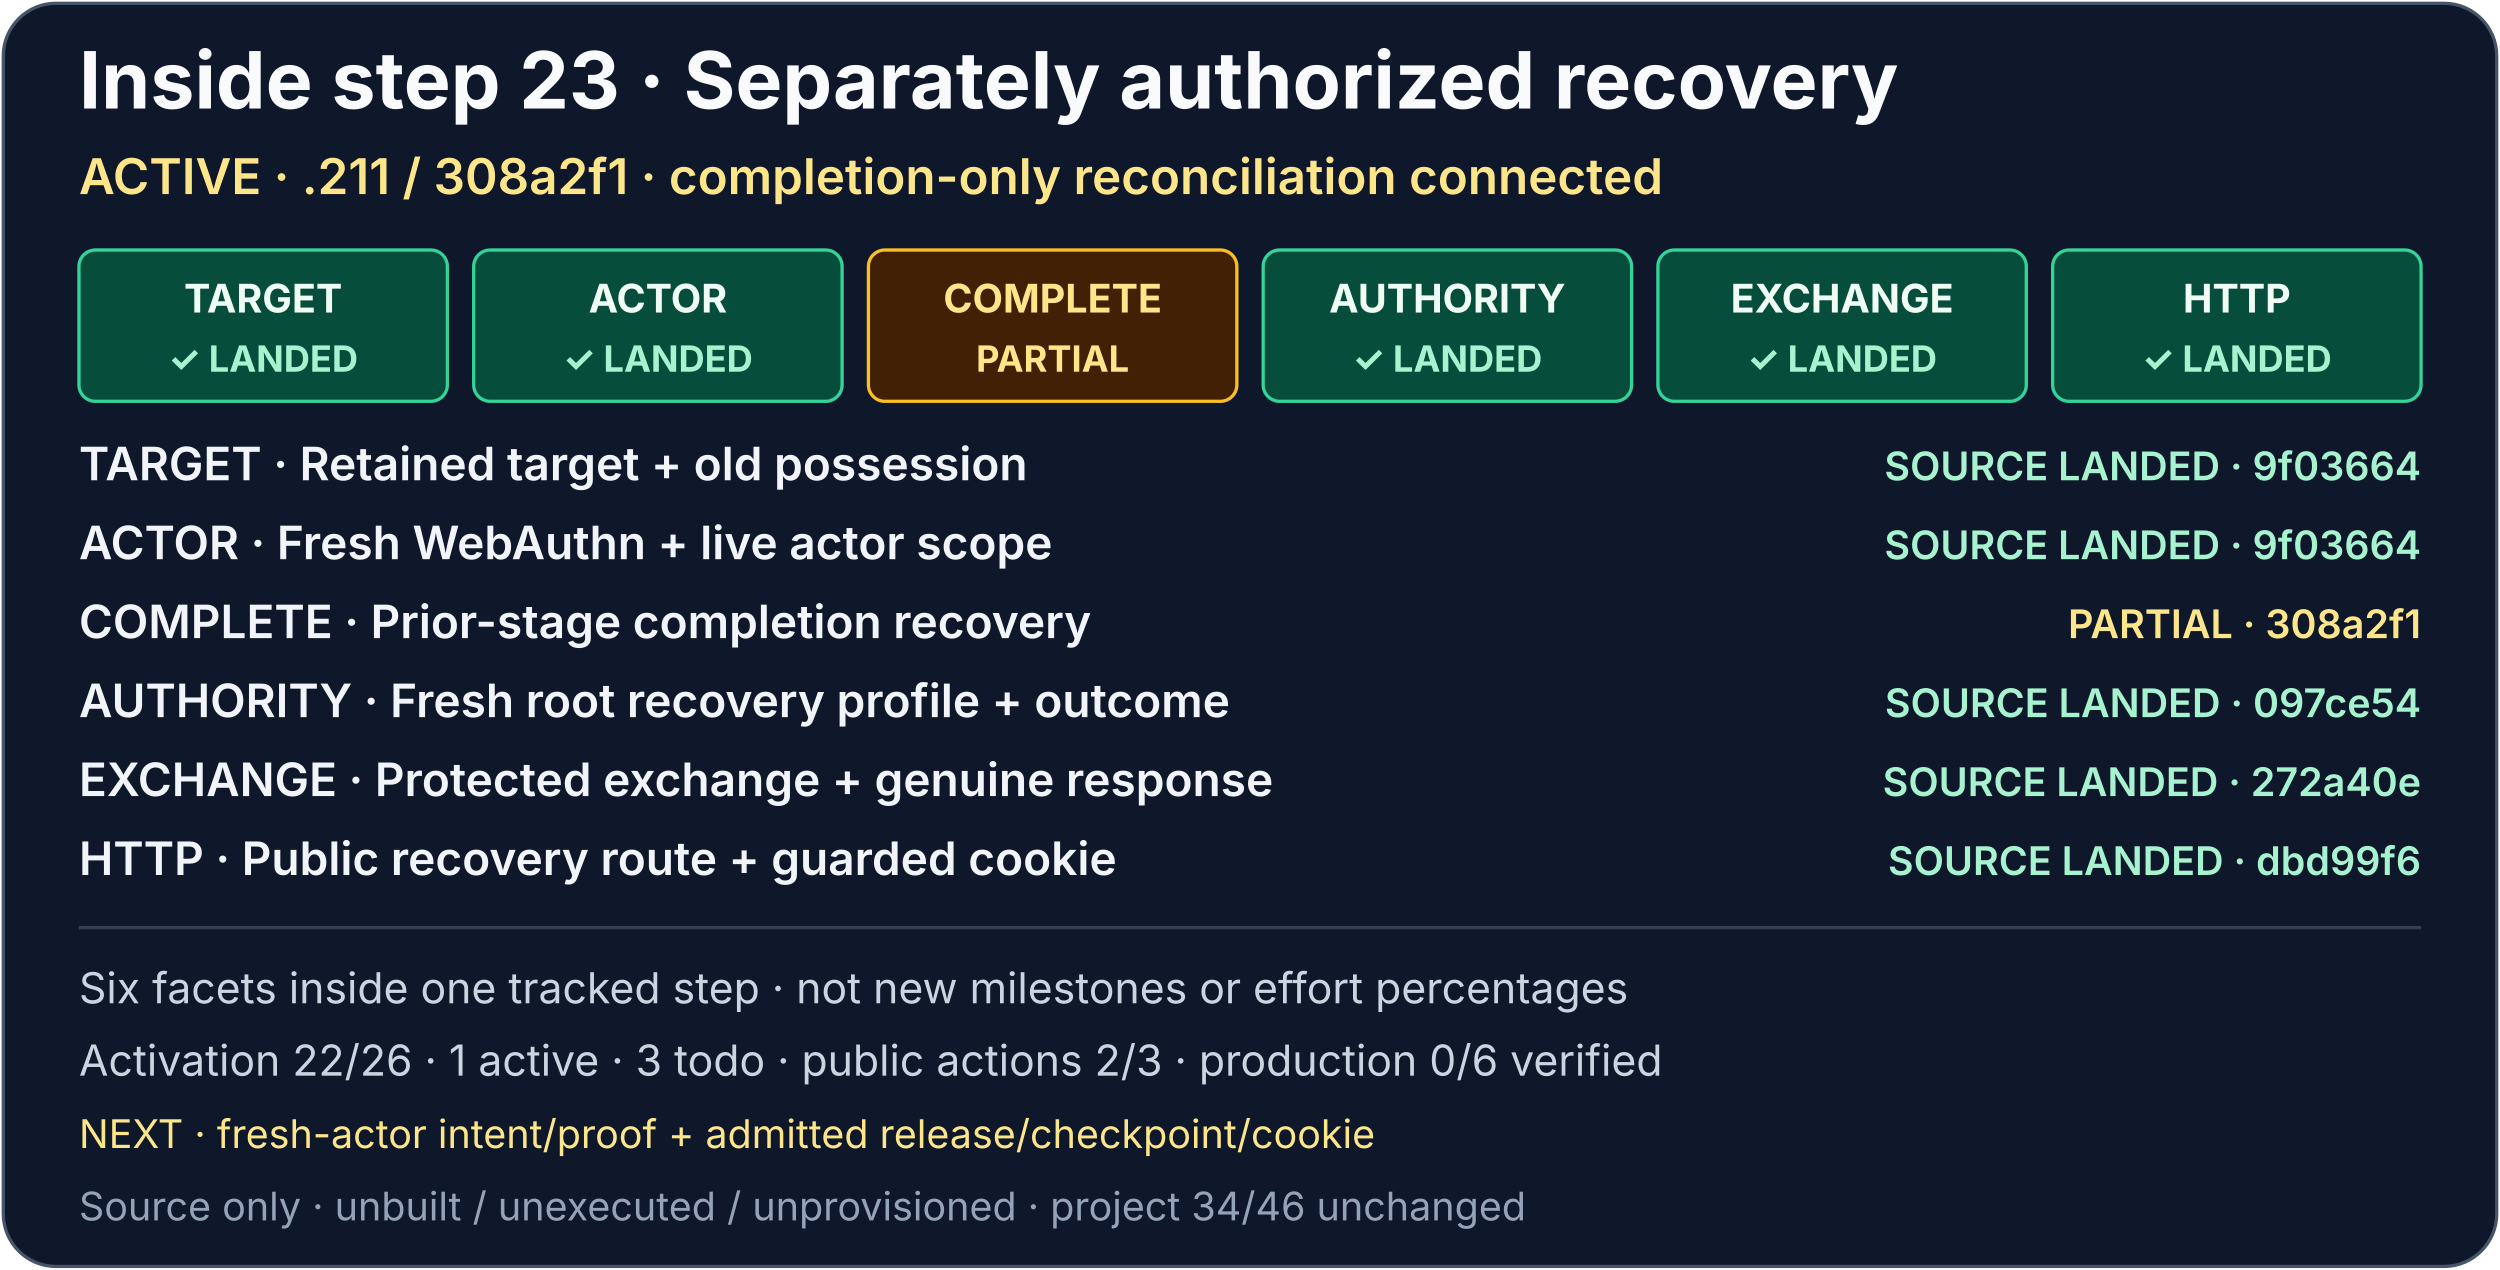
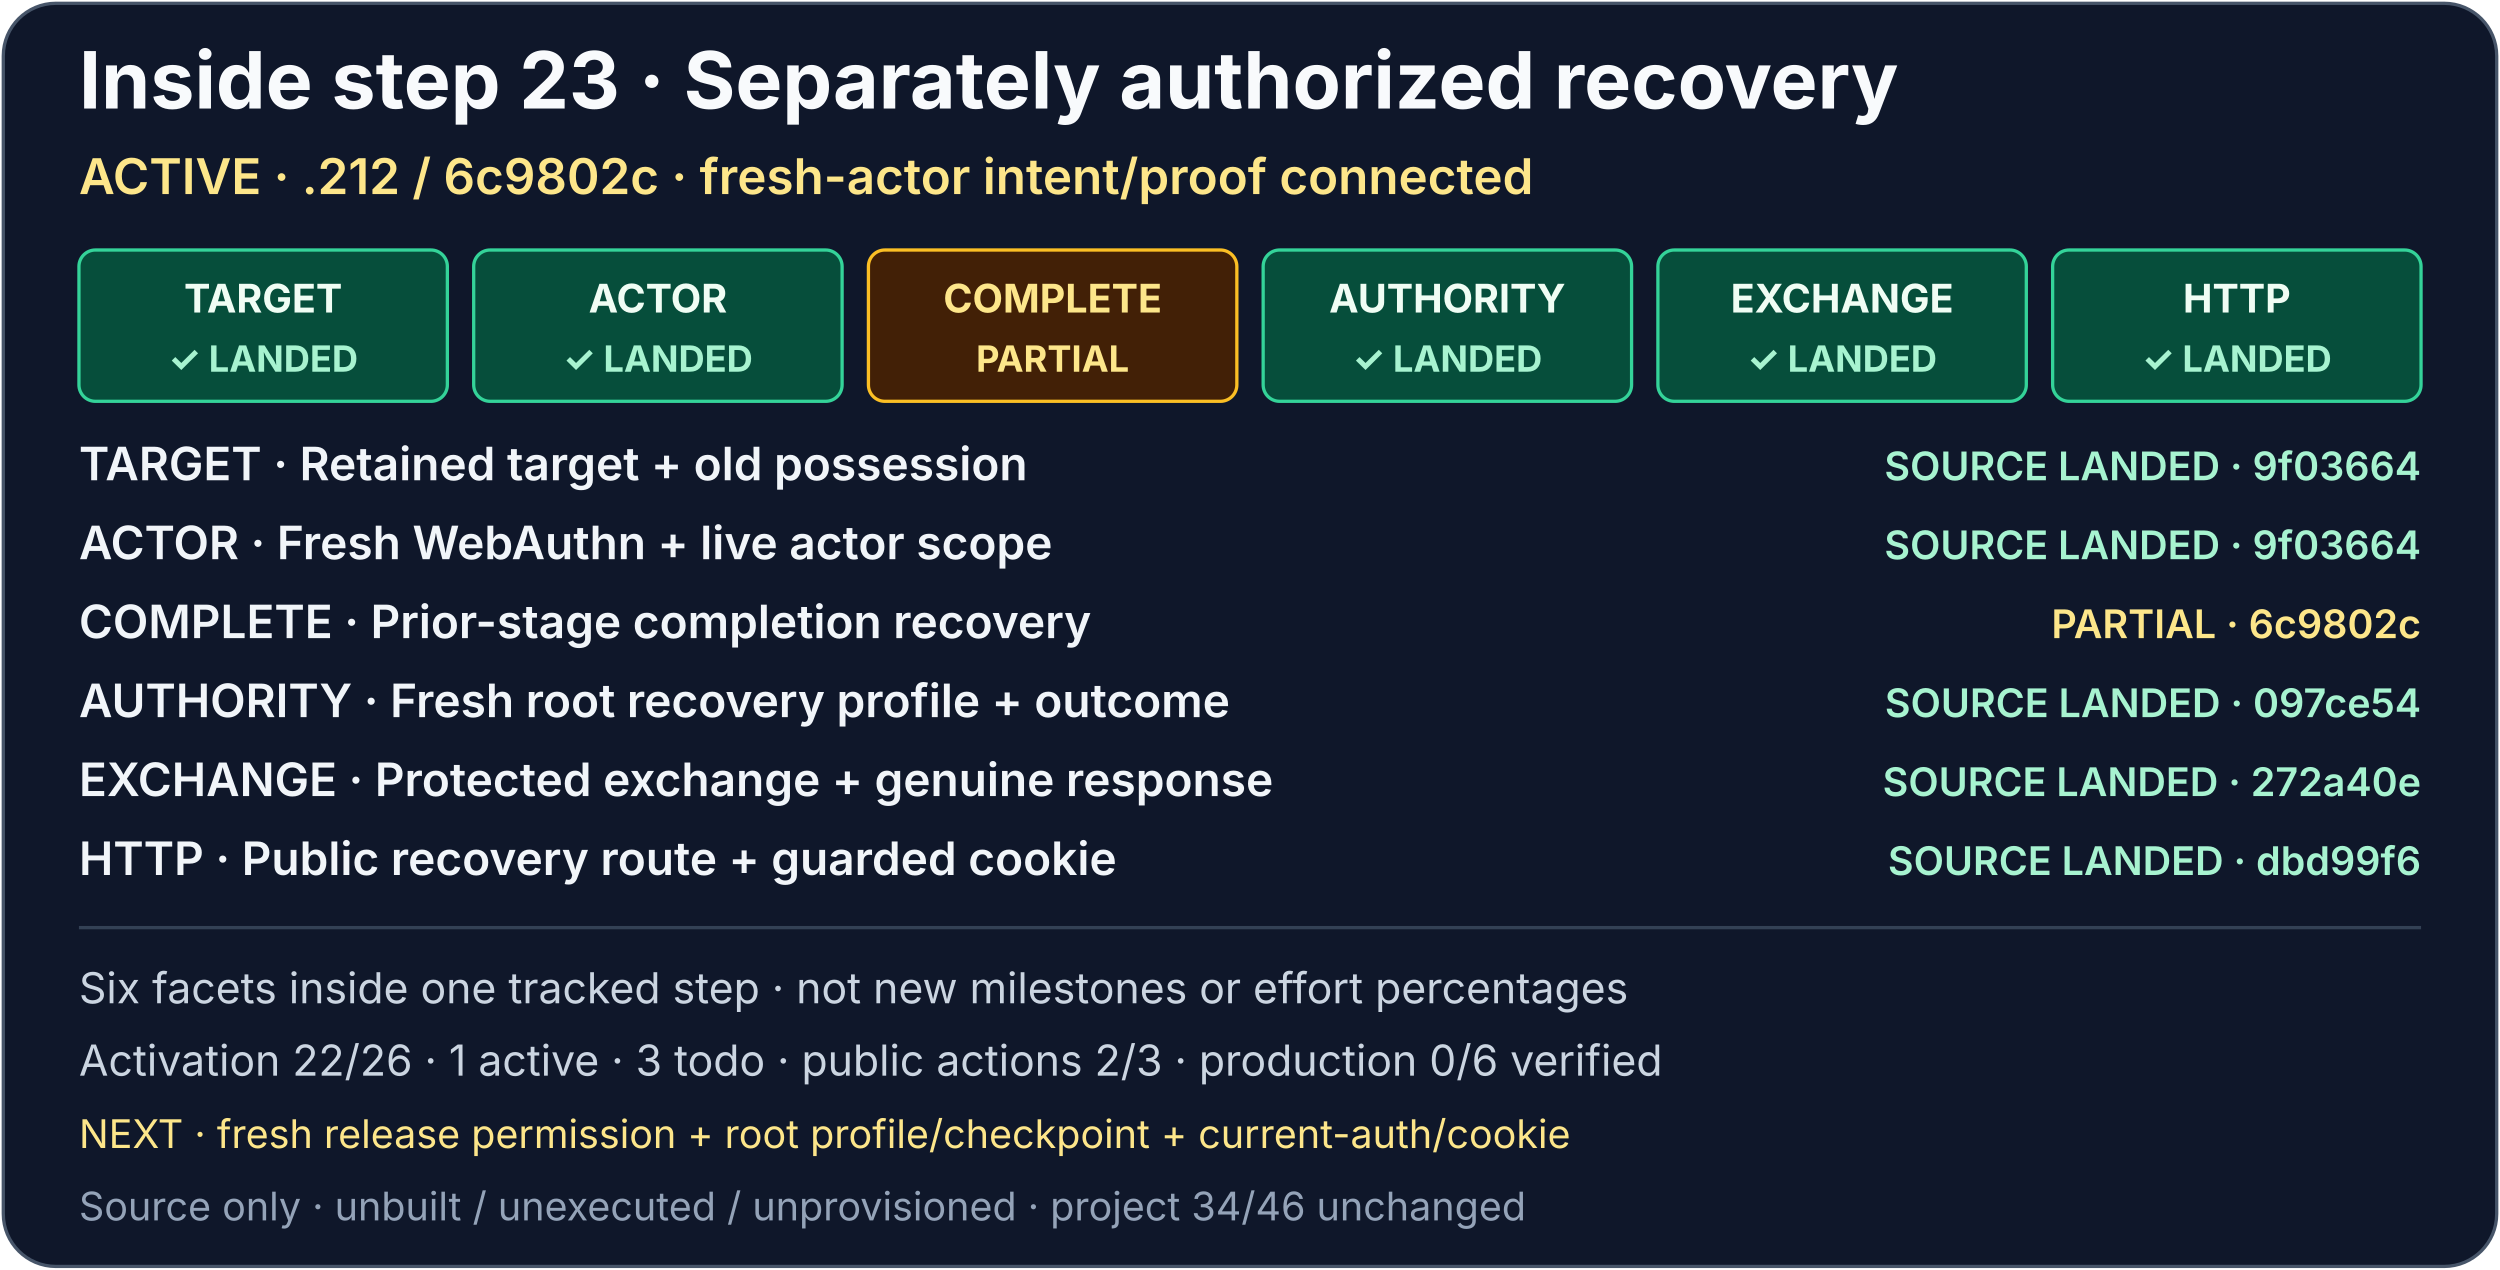
<svg xmlns="http://www.w3.org/2000/svg" width="760" height="386" viewBox="0 0 760 386" role="img" aria-labelledby="activation-recovery-title activation-recovery-description">
  <rect x="1" y="1" width="758" height="384" rx="16" fill="#0f172a" stroke="#475569" />
  <g font-family="system-ui, -apple-system, Segoe UI, sans-serif">
    <text x="24" y="33" fill="#f8fafc" font-size="24" font-weight="700">Inside step 23 · Separately authorized recovery</text>
-     <text x="24" y="59" fill="#fde68a" font-size="15" font-weight="600">ACTIVE · .211 / 308a2f1 · completion-only reconciliation connected</text>
+     <text x="24" y="59" fill="#fde68a" font-size="15" font-weight="600">ACTIVE · .212 / 6c9802c · fresh-actor intent/proof connected</text>
    <a href="../production-status.md#activation-recovery-detail">
      <g font-size="12" font-weight="700" text-anchor="middle">
        <g aria-label="TARGET: Retained target, old-token possession and bounded three-record selection; source-landed in 9f03664">
          <rect x="24" y="76" width="112" height="46" rx="5" fill="#064e3b" stroke="#34d399" />
          <text x="80" y="95" fill="#f0fdf4">TARGET</text>
          <text x="80" y="113" fill="#a7f3d0" font-size="11">✓ LANDED</text>
        </g>
        <g aria-label="ACTOR: Fresh WebAuthn, roles, trust, approval, options and live context; source-landed in 9f03664">
          <rect x="144" y="76" width="112" height="46" rx="5" fill="#064e3b" stroke="#34d399" />
          <text x="200" y="95" fill="#f0fdf4">ACTOR</text>
          <text x="200" y="113" fill="#a7f3d0" font-size="11">✓ LANDED</text>
        </g>
-         <g aria-label="COMPLETE: Prior-stage completion recovery; active and partial in 308a2f1; historical controls, one-use completion-only exchange, separate reconciliation, fresh re-admission and public completion actions connected; fresh-actor intent/proof and admitted release/checkpoint/cookie continuation remain open">
+         <g aria-label="COMPLETE: Prior-stage completion recovery; active and partial in 6c9802c; fresh purpose-bound intent/proof preparation, durable one-use claims and genuine retained-original re-admission connected; fresh release-purpose permission and independent release/checkpoint/current-auth/cookie continuation remain open">
          <rect x="264" y="76" width="112" height="46" rx="5" fill="#422006" stroke="#fbbf24" />
          <text x="320" y="95" fill="#fde68a">COMPLETE</text>
          <text x="320" y="113" fill="#fde68a" font-size="11">PARTIAL</text>
        </g>
        <g aria-label="AUTHORITY: Independent original admission, active-context staging and same-PID resources, privilege drop and worker continuation; source-landed in 097ce54; staging ACK is not readiness, durable-store proof or token delivery">
          <rect x="384" y="76" width="112" height="46" rx="5" fill="#064e3b" stroke="#34d399" />
          <text x="440" y="95" fill="#f0fdf4">AUTHORITY</text>
          <text x="440" y="113" fill="#a7f3d0" font-size="11">✓ LANDED</text>
        </g>
        <g aria-label="EXCHANGE: One durably claimed RECOVERY socket and genuine response verification; source-landed in 272a40e; public delivery is the separate HTTP facet">
          <rect x="504" y="76" width="112" height="46" rx="5" fill="#064e3b" stroke="#34d399" />
          <text x="560" y="95" fill="#f0fdf4">EXCHANGE</text>
          <text x="560" y="113" fill="#a7f3d0" font-size="11">✓ LANDED</text>
        </g>
        <g aria-label="HTTP: Recovery route, fresh current-auth, normal cleanup and final signed cookie-send guard; source-landed in dbd99f6; no runtime delivery claim">
          <rect x="624" y="76" width="112" height="46" rx="5" fill="#064e3b" stroke="#34d399" />
          <text x="680" y="95" fill="#f0fdf4">HTTP</text>
          <text x="680" y="113" fill="#a7f3d0" font-size="11">✓ LANDED</text>
        </g>
      </g>
      <g font-size="14" font-weight="600" fill="#f1f5f9">
        <text x="24" y="146">TARGET · Retained target + old possession</text>
        <text x="24" y="170">ACTOR · Fresh WebAuthn + live actor scope</text>
        <text x="24" y="194">COMPLETE · Prior-stage completion recovery</text>
        <text x="24" y="218">AUTHORITY · Fresh root recovery profile + outcome</text>
        <text x="24" y="242">EXCHANGE · Protected exchange + genuine response</text>
        <text x="24" y="266">HTTP · Public recovery route + guarded cookie</text>
      </g>
      <g font-size="12" font-weight="600" text-anchor="end">
        <text x="736" y="146" fill="#a7f3d0">SOURCE LANDED · 9f03664</text>
        <text x="736" y="170" fill="#a7f3d0">SOURCE LANDED · 9f03664</text>
-         <text x="736" y="194" fill="#fde68a">PARTIAL · 308a2f1</text>
+         <text x="736" y="194" fill="#fde68a">PARTIAL · 6c9802c</text>
        <text x="736" y="218" fill="#a7f3d0">SOURCE LANDED · 097ce54</text>
        <text x="736" y="242" fill="#a7f3d0">SOURCE LANDED · 272a40e</text>
        <text x="736" y="266" fill="#a7f3d0">SOURCE LANDED · dbd99f6</text>
      </g>
    </a>
    <path d="M24 282H736" stroke="#334155" />
    <text x="24" y="305" fill="#cbd5e1" font-size="13">Six facets inside one tracked step · not new milestones or effort percentages</text>
    <text x="24" y="327" fill="#cbd5e1" font-size="13">Activation 22/26 · 1 active · 3 todo · public actions 2/3 · production 0/6 verified</text>
-     <text x="24" y="349" fill="#fde68a" font-size="12">NEXT · fresh-actor intent/proof + admitted release/checkpoint/cookie</text>
+     <text x="24" y="349" fill="#fde68a" font-size="12">NEXT · fresh release permission + root profile/checkpoint + current-auth/cookie</text>
    <text x="24" y="371" fill="#94a3b8" font-size="12">Source only · unbuilt / unexecuted / unprovisioned · project 34/46 unchanged</text>
  </g>
</svg>
